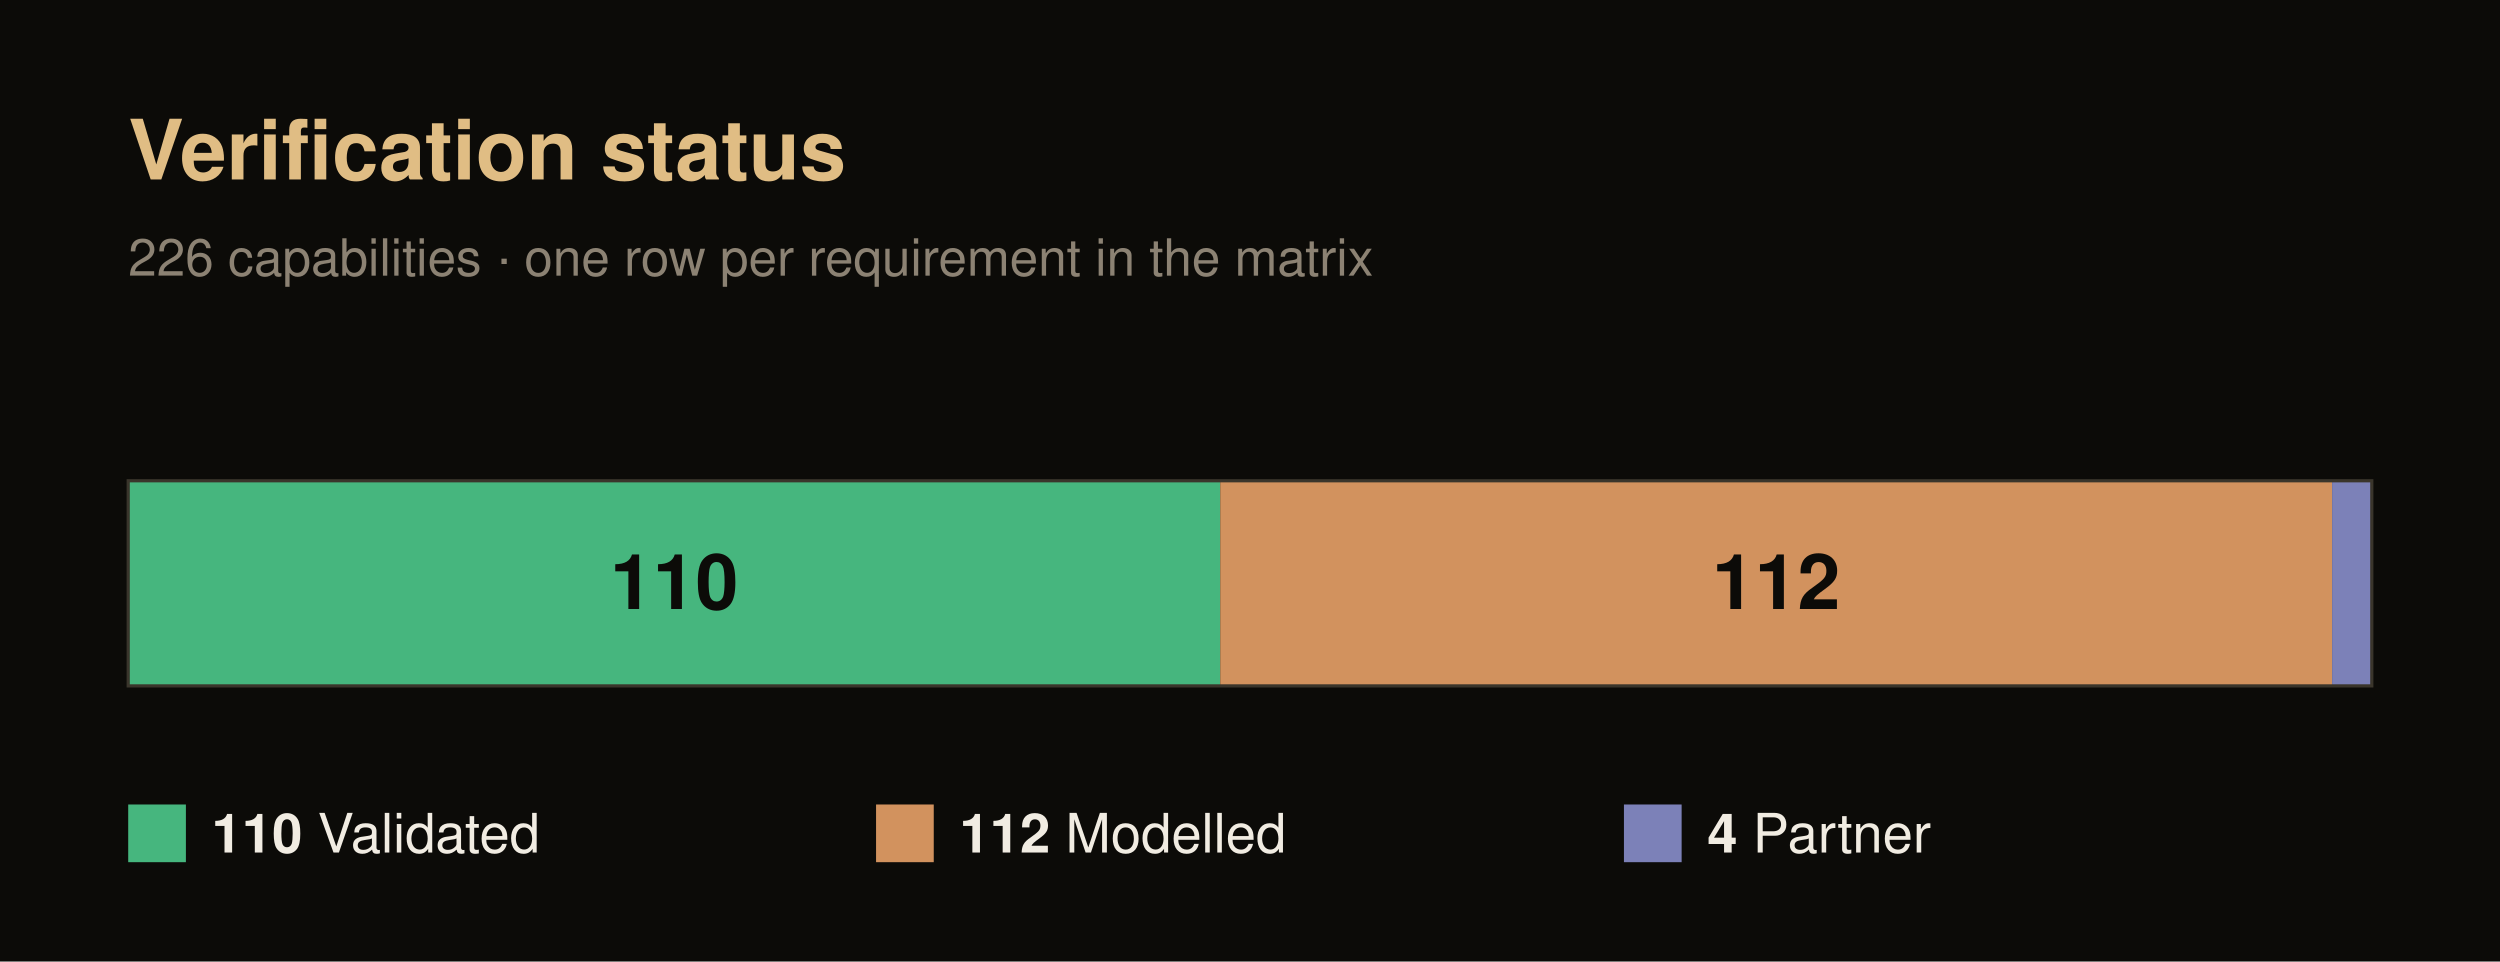
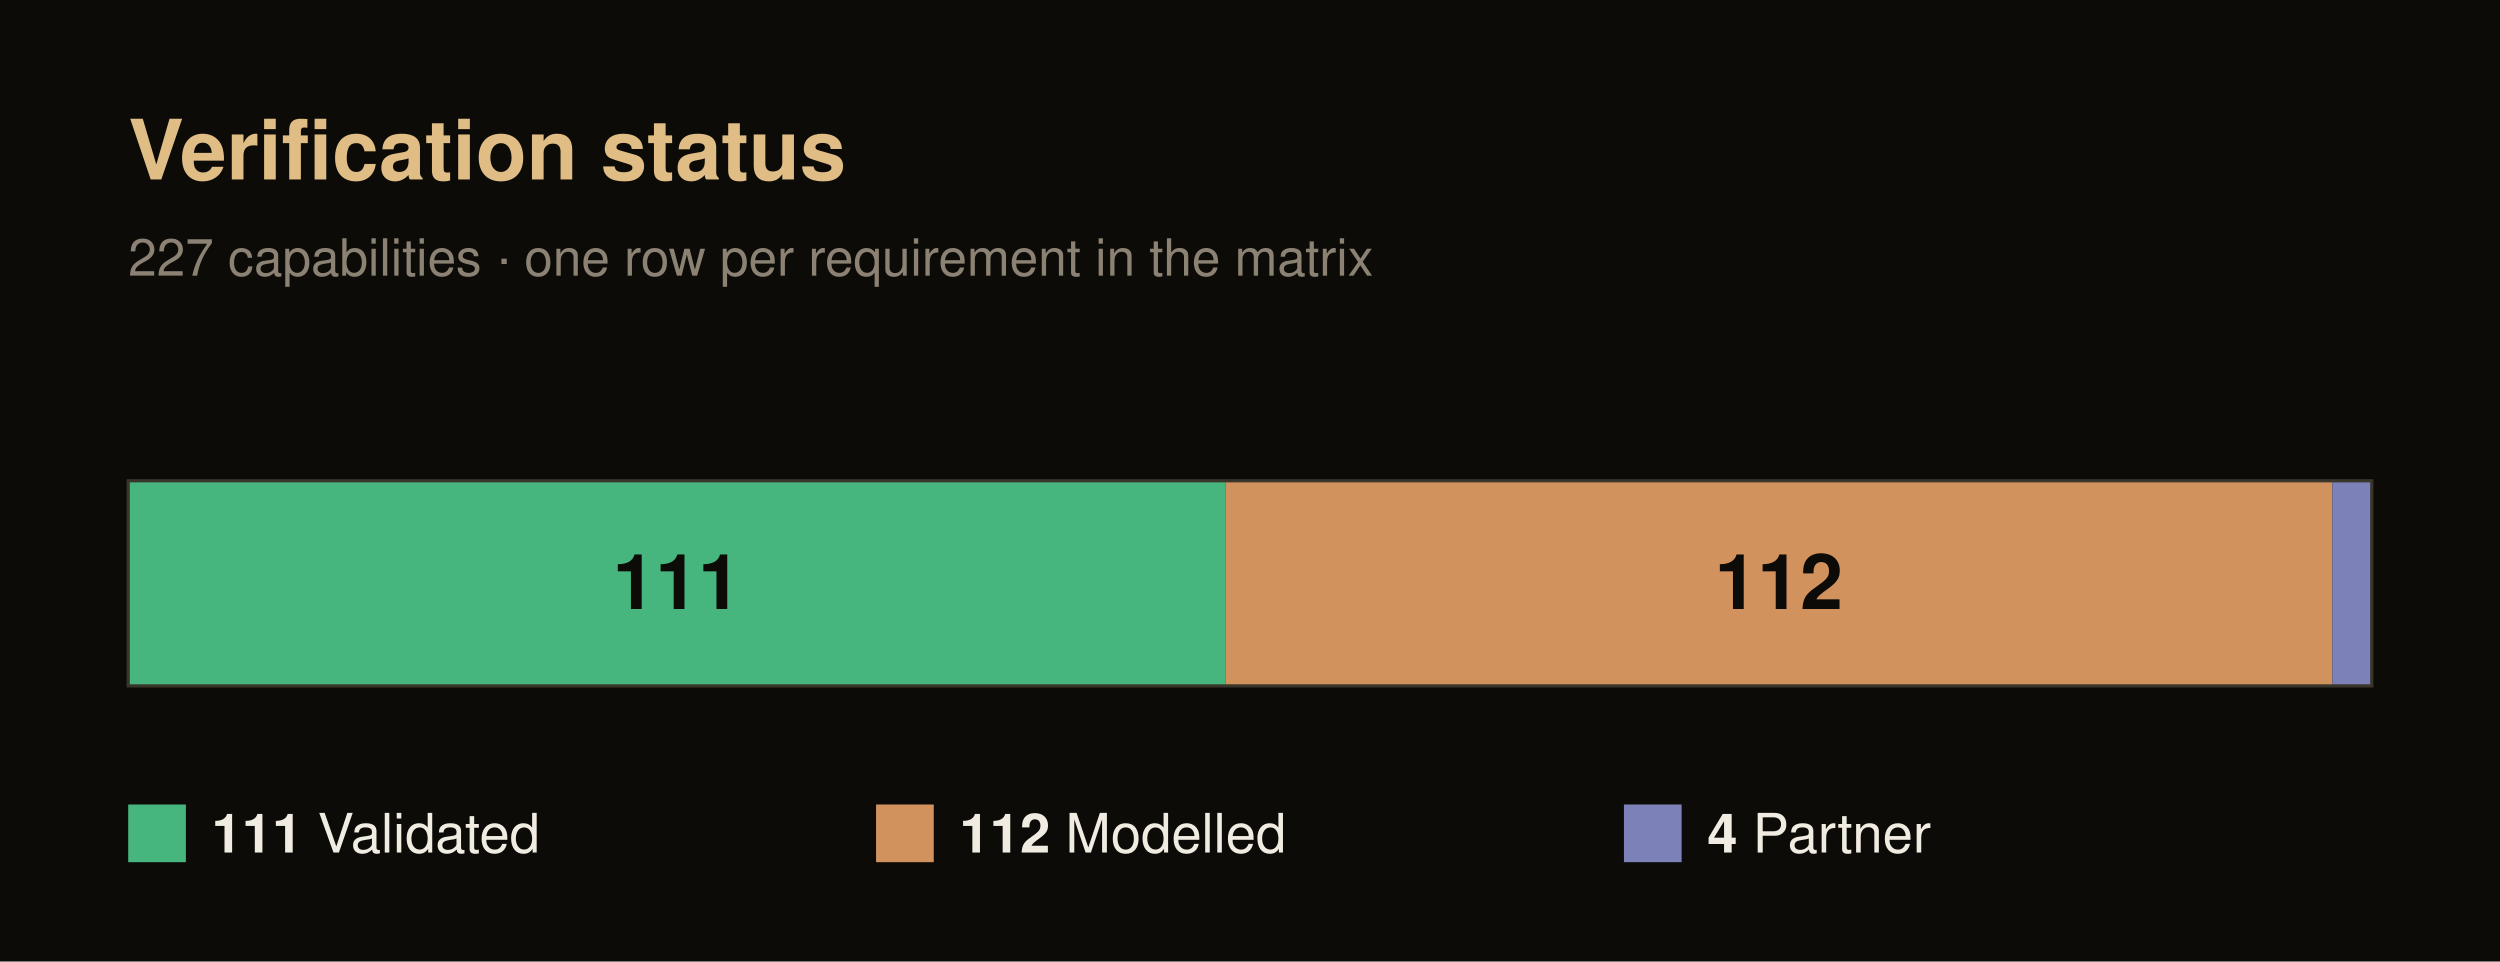
<svg xmlns="http://www.w3.org/2000/svg" width="780" height="300" viewBox="0 0 780 300" font-family="Helvetica, Arial, sans-serif">
  <rect x="0" y="0" width="780" height="300" fill="#0c0b08" />
  <text x="40" y="56" font-size="26" font-weight="700" fill="#e0bd84">Verification status</text>
-   <text x="40" y="86" font-size="16" fill="#8c8273">226 capabilities · one row per requirement in the matrix</text>
-   <rect x="40" y="150" width="340.71" height="64" fill="#46b67e" />
-   <text x="210.35" y="190" font-size="24" font-weight="700" fill="#0c0b08" text-anchor="middle">110</text>
-   <rect x="380.71" y="150" width="346.9" height="64" fill="#d2925e" />
-   <text x="554.16" y="190" font-size="24" font-weight="700" fill="#0c0b08" text-anchor="middle">112</text>
-   <rect x="727.61" y="150" width="12.39" height="64" fill="#7c81b8" />
+   <text x="40" y="86" font-size="16" fill="#8c8273">227 capabilities · one row per requirement in the matrix</text>
+   <rect x="40" y="150" width="342.29" height="64" fill="#46b67e" />
+   <text x="211.15" y="190" font-size="24" font-weight="700" fill="#0c0b08" text-anchor="middle">111</text>
+   <rect x="382.29" y="150" width="345.37" height="64" fill="#d2925e" />
+   <text x="554.98" y="190" font-size="24" font-weight="700" fill="#0c0b08" text-anchor="middle">112</text>
+   <rect x="727.67" y="150" width="12.33" height="64" fill="#7c81b8" />
  <rect x="40" y="150" width="700" height="64" fill="none" stroke="#3a352b" stroke-width="1" />
  <rect x="40" y="251" width="18" height="18" fill="#46b67e" />
  <text x="66" y="266" font-size="17" fill="#f1ece2">
-     <tspan font-weight="700">110</tspan> Validated</text>
+     <tspan font-weight="700">111</tspan> Validated</text>
  <rect x="273.33" y="251" width="18" height="18" fill="#d2925e" />
  <text x="299.33" y="266" font-size="17" fill="#f1ece2">
    <tspan font-weight="700">112</tspan> Modelled</text>
  <rect x="506.67" y="251" width="18" height="18" fill="#7c81b8" />
  <text x="532.67" y="266" font-size="17" fill="#f1ece2">
    <tspan font-weight="700">4</tspan> Partner</text>
</svg>
